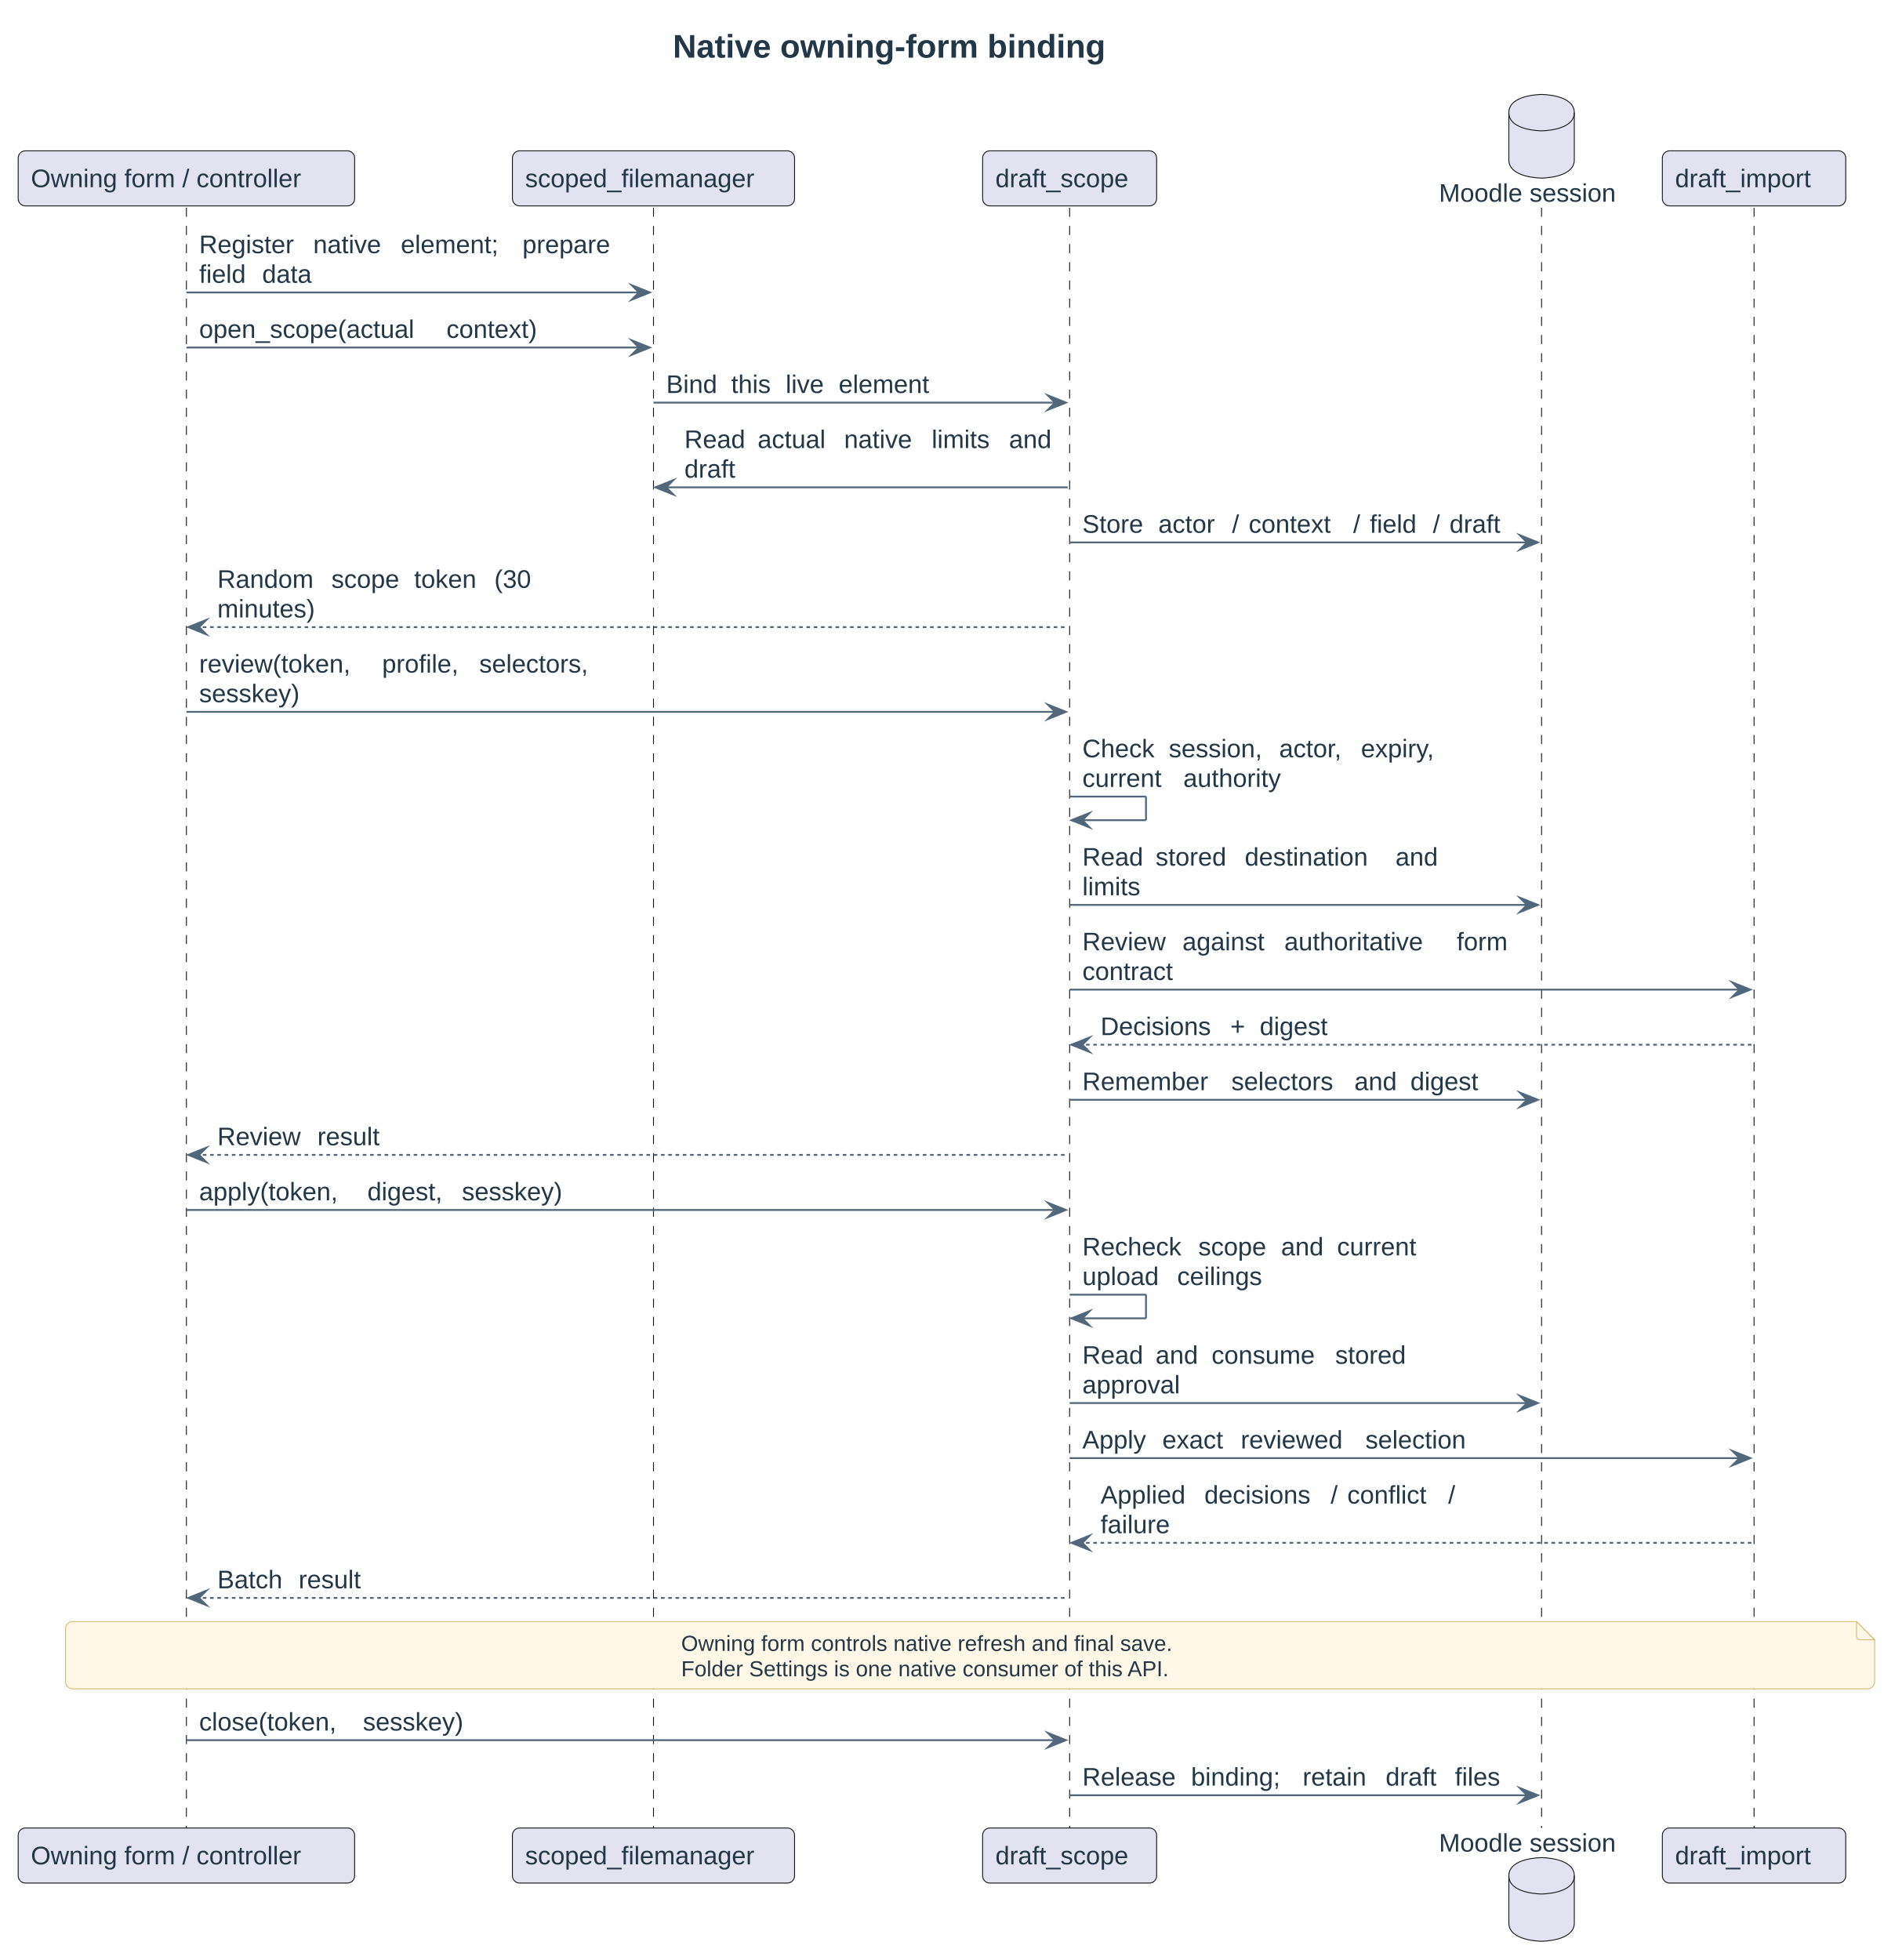
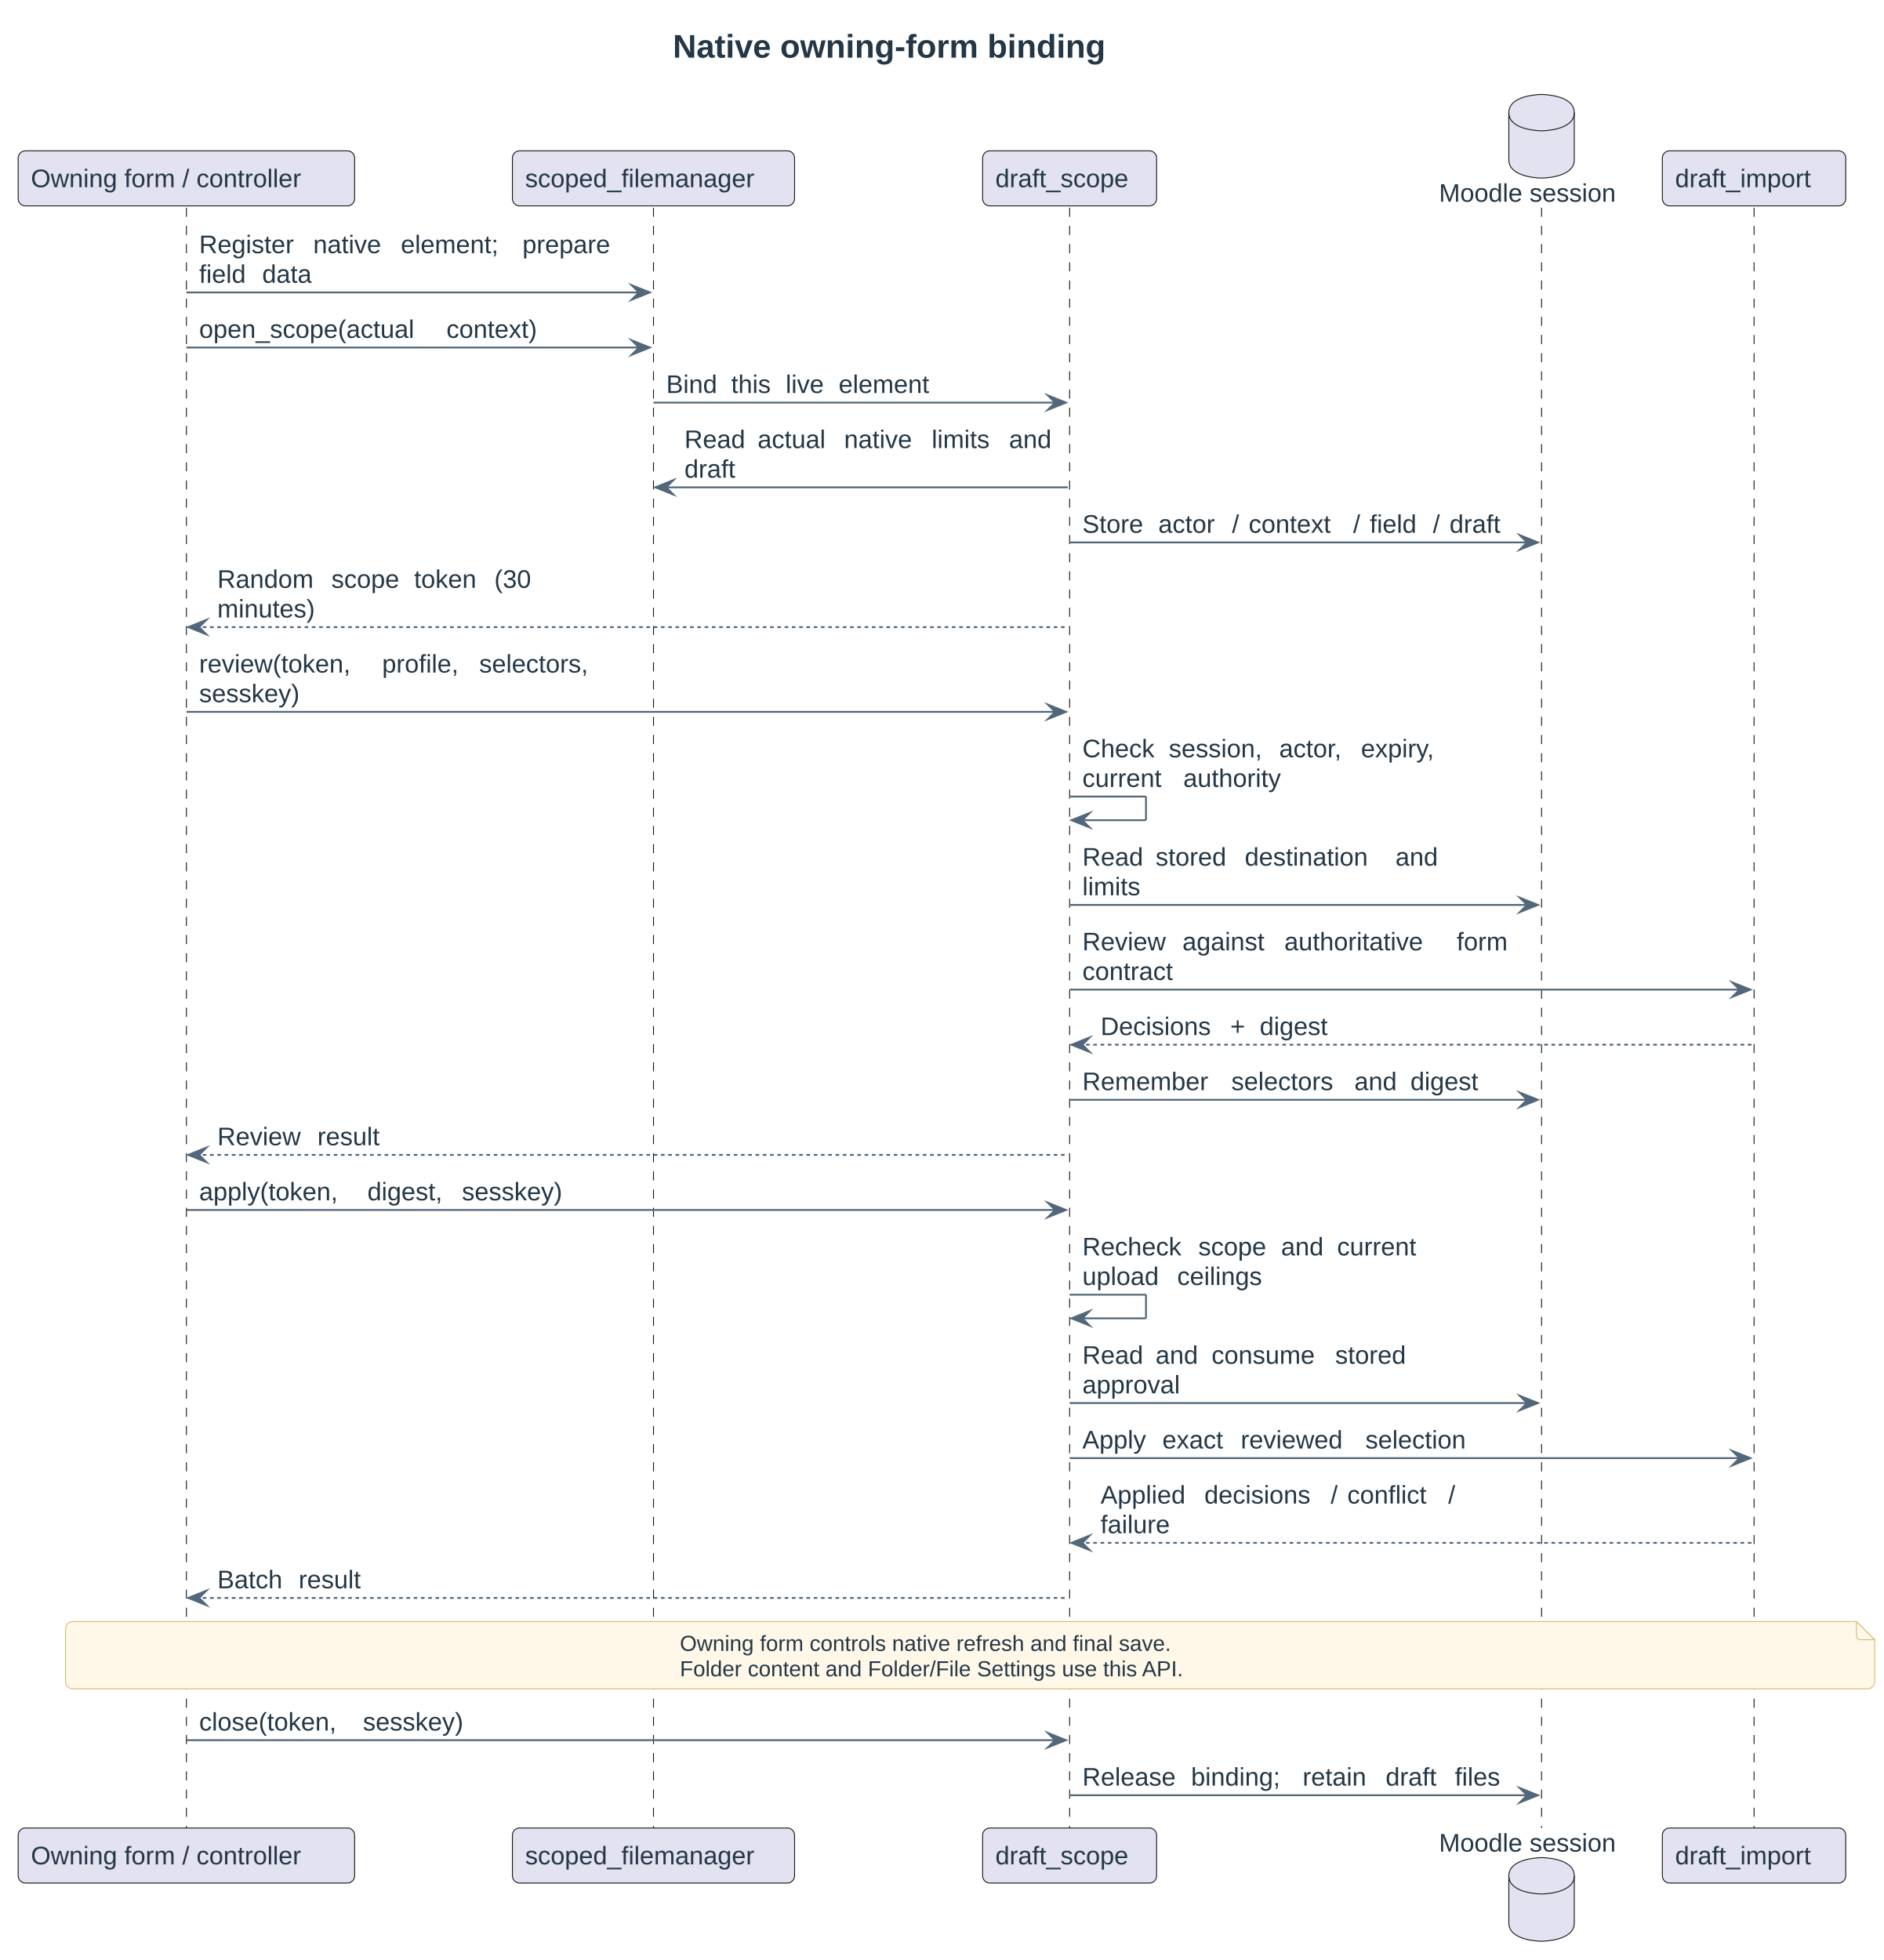
<svg xmlns="http://www.w3.org/2000/svg" version="1.1" data-diagram-type="SEQUENCE" style="width:1036px;height:1078px;background:#FFFFFF;" width="1036px" height="1078px" viewBox="0 0 1036 1078" zoomAndPan="magnify" preserveAspectRatio="none" contentStyleType="text/css">
  <defs />
  <g font-family="sans-serif" lengthAdjust="spacing">
    <g class="title" data-source-line="3">
      <text x="370.039" y="31.708" fill="#243746" font-size="18" textLength="284.063" font-weight="700" font-family="Arial">Native owning-form binding</text>
    </g>
    <g>
      <rect x="99.021" y="114.25" width="8" height="891.141" fill="#000" fill-opacity="0" />
      <line x1="102.521" y1="114.25" x2="102.521" y2="1005.391" style="stroke:#181818;stroke-width:0.5;stroke-dasharray:5,5;" />
    </g>
    <g>
      <rect x="355.908" y="114.25" width="8" height="891.141" fill="#000" fill-opacity="0" />
      <line x1="359.408" y1="114.25" x2="359.408" y2="1005.391" style="stroke:#181818;stroke-width:0.5;stroke-dasharray:5,5;" />
    </g>
    <g>
      <rect x="584.781" y="114.25" width="8" height="891.141" fill="#000" fill-opacity="0" />
      <line x1="588.281" y1="114.25" x2="588.281" y2="1005.391" style="stroke:#181818;stroke-width:0.5;stroke-dasharray:5,5;" />
    </g>
    <g>
      <rect x="844.34" y="114.25" width="8" height="891.141" fill="#000" fill-opacity="0" />
      <line x1="847.84" y1="114.25" x2="847.84" y2="1005.391" style="stroke:#181818;stroke-width:0.5;stroke-dasharray:5,5;" />
    </g>
    <g>
      <rect x="961.209" y="114.25" width="8" height="891.141" fill="#000" fill-opacity="0" />
      <line x1="964.709" y1="114.25" x2="964.709" y2="1005.391" style="stroke:#181818;stroke-width:0.5;stroke-dasharray:5,5;" />
    </g>
    <rect x="10" y="82.953" width="185.042" height="30.297" fill="#E2E2F0" style="stroke:#181818;stroke-width:0.5;" rx="4" ry="4" />
    <text x="17" y="102.948" fill="#243746" font-size="14" textLength="171.042" font-family="Arial">Owning form / controller</text>
    <rect x="281.813" y="82.953" width="155.189" height="30.297" fill="#E2E2F0" style="stroke:#181818;stroke-width:0.5;" rx="4" ry="4" />
    <text x="288.813" y="102.948" fill="#243746" font-size="14" textLength="141.189" font-family="Arial">scoped_filemanager</text>
    <rect x="540.433" y="82.953" width="95.696" height="30.297" fill="#E2E2F0" style="stroke:#181818;stroke-width:0.5;" rx="4" ry="4" />
    <text x="547.433" y="102.948" fill="#243746" font-size="14" textLength="81.696" font-family="Arial">draft_scope</text>
    <text x="791.404" y="110.948" fill="#243746" font-size="14" textLength="106.873" font-family="Arial">Moodle session</text>
    <path d="M829.84,61.953 C829.84,51.953 847.84,51.953 847.84,51.953 C847.84,51.953 865.84,51.953 865.84,61.953 L865.84,87.953 C865.84,97.953 847.84,97.953 847.84,97.953 C847.84,97.953 829.84,97.953 829.84,87.953 L829.84,61.953" style="stroke:#181818;stroke-width:0.5;" fill="#E2E2F0" />
    <path d="M829.84,61.953 C829.84,71.953 847.84,71.953 847.84,71.953 C847.84,71.953 865.84,71.953 865.84,61.953" style="stroke:#181818;stroke-width:0.5;" fill="none" />
    <rect x="914.277" y="82.953" width="100.864" height="30.297" fill="#E2E2F0" style="stroke:#181818;stroke-width:0.5;" rx="4" ry="4" />
    <text x="921.277" y="102.948" fill="#243746" font-size="14" textLength="86.864" font-family="Arial">draft_import</text>
    <rect x="10" y="1005.391" width="185.042" height="30.297" fill="#E2E2F0" style="stroke:#181818;stroke-width:0.5;" rx="4" ry="4" />
    <text x="17" y="1025.386" fill="#243746" font-size="14" textLength="171.042" font-family="Arial">Owning form / controller</text>
    <rect x="281.813" y="1005.391" width="155.189" height="30.297" fill="#E2E2F0" style="stroke:#181818;stroke-width:0.5;" rx="4" ry="4" />
    <text x="288.813" y="1025.386" fill="#243746" font-size="14" textLength="141.189" font-family="Arial">scoped_filemanager</text>
    <rect x="540.433" y="1005.391" width="95.696" height="30.297" fill="#E2E2F0" style="stroke:#181818;stroke-width:0.5;" rx="4" ry="4" />
    <text x="547.433" y="1025.386" fill="#243746" font-size="14" textLength="81.696" font-family="Arial">draft_scope</text>
    <text x="791.404" y="1018.386" fill="#243746" font-size="14" textLength="106.873" font-family="Arial">Moodle session</text>
    <path d="M829.84,1031.688 C829.84,1021.688 847.84,1021.688 847.84,1021.688 C847.84,1021.688 865.84,1021.688 865.84,1031.688 L865.84,1057.688 C865.84,1067.688 847.84,1067.688 847.84,1067.688 C847.84,1067.688 829.84,1067.688 829.84,1057.688 L829.84,1031.688" style="stroke:#181818;stroke-width:0.5;" fill="#E2E2F0" />
    <path d="M829.84,1031.688 C829.84,1041.688 847.84,1041.688 847.84,1041.688 C847.84,1041.688 865.84,1041.688 865.84,1031.688" style="stroke:#181818;stroke-width:0.5;" fill="none" />
    <rect x="914.277" y="1005.391" width="100.864" height="30.297" fill="#E2E2F0" style="stroke:#181818;stroke-width:0.5;" rx="4" ry="4" />
    <text x="921.277" y="1025.386" fill="#243746" font-size="14" textLength="86.864" font-family="Arial">draft_import</text>
    <polygon points="347.408,156.844,357.408,160.844,347.408,164.844,351.408,160.844" fill="#526779" style="stroke:#526779;stroke-width:1;stroke-linejoin:miter;stroke-miterlimit:10;" />
    <line x1="102.521" y1="160.844" x2="353.408" y2="160.844" style="stroke:#526779;stroke-width:1;" />
    <text x="109.521" y="139.245" fill="#243746" font-size="14" textLength="58.27" font-family="Arial">Register</text>
    <text x="167.791" y="139.245" fill="#243746" font-size="14" font-family="Arial"> </text>
    <text x="172.241" y="139.245" fill="#243746" font-size="14" textLength="43.729" font-family="Arial">native</text>
    <text x="215.97" y="139.245" fill="#243746" font-size="14" font-family="Arial"> </text>
    <text x="220.42" y="139.245" fill="#243746" font-size="14" textLength="62.446" font-family="Arial">element;</text>
    <text x="282.867" y="139.245" fill="#243746" font-size="14" font-family="Arial"> </text>
    <text x="287.317" y="139.245" fill="#243746" font-size="14" textLength="55.091" font-family="Arial">prepare</text>
    <text x="109.521" y="155.542" fill="#243746" font-size="14" textLength="30.208" font-family="Arial">field</text>
    <text x="139.729" y="155.542" fill="#243746" font-size="14" font-family="Arial"> </text>
    <text x="144.179" y="155.542" fill="#243746" font-size="14" textLength="31.534" font-family="Arial">data</text>
    <polygon points="347.408,187.141,357.408,191.141,347.408,195.141,351.408,191.141" fill="#526779" style="stroke:#526779;stroke-width:1;stroke-linejoin:miter;stroke-miterlimit:10;" />
    <line x1="102.521" y1="191.141" x2="353.408" y2="191.141" style="stroke:#526779;stroke-width:1;" />
    <text x="109.521" y="185.839" fill="#243746" font-size="14" textLength="131.564" font-family="Arial">open_scope(actual</text>
    <text x="241.085" y="185.839" fill="#243746" font-size="14" font-family="Arial"> </text>
    <text x="245.536" y="185.839" fill="#243746" font-size="14" textLength="58.475" font-family="Arial">context)</text>
    <polygon points="576.281,217.438,586.281,221.438,576.281,225.438,580.281,221.438" fill="#526779" style="stroke:#526779;stroke-width:1;stroke-linejoin:miter;stroke-miterlimit:10;" />
    <line x1="359.408" y1="221.438" x2="582.281" y2="221.438" style="stroke:#526779;stroke-width:1;" />
    <text x="366.408" y="216.136" fill="#243746" font-size="14" textLength="31.254" font-family="Arial">Bind</text>
    <text x="397.662" y="216.136" fill="#243746" font-size="14" font-family="Arial"> </text>
    <text x="402.112" y="216.136" fill="#243746" font-size="14" textLength="25.546" font-family="Arial">this</text>
    <text x="427.658" y="216.136" fill="#243746" font-size="14" font-family="Arial"> </text>
    <text x="432.108" y="216.136" fill="#243746" font-size="14" textLength="24.678" font-family="Arial">live</text>
    <text x="456.786" y="216.136" fill="#243746" font-size="14" font-family="Arial"> </text>
    <text x="461.236" y="216.136" fill="#243746" font-size="14" textLength="57.729" font-family="Arial">element</text>
    <polygon points="370.408,264.031,360.408,268.031,370.408,272.031,366.408,268.031" fill="#526779" style="stroke:#526779;stroke-width:1;stroke-linejoin:miter;stroke-miterlimit:10;" />
    <line x1="364.408" y1="268.031" x2="587.281" y2="268.031" style="stroke:#526779;stroke-width:1;" />
    <text x="376.408" y="246.433" fill="#243746" font-size="14" textLength="35.807" font-family="Arial">Read</text>
    <text x="412.214" y="246.433" fill="#243746" font-size="14" font-family="Arial"> </text>
    <text x="416.665" y="246.433" fill="#243746" font-size="14" textLength="43.107" font-family="Arial">actual</text>
    <text x="459.772" y="246.433" fill="#243746" font-size="14" font-family="Arial"> </text>
    <text x="464.222" y="246.433" fill="#243746" font-size="14" textLength="43.729" font-family="Arial">native</text>
    <text x="507.952" y="246.433" fill="#243746" font-size="14" font-family="Arial"> </text>
    <text x="512.402" y="246.433" fill="#243746" font-size="14" textLength="38.09" font-family="Arial">limits</text>
    <text x="550.492" y="246.433" fill="#243746" font-size="14" font-family="Arial"> </text>
    <text x="554.942" y="246.433" fill="#243746" font-size="14" textLength="26.339" font-family="Arial">and</text>
    <text x="376.408" y="262.729" fill="#243746" font-size="14" textLength="33.64" font-family="Arial">draft</text>
    <polygon points="835.84,294.328,845.84,298.328,835.84,302.328,839.84,298.328" fill="#526779" style="stroke:#526779;stroke-width:1;stroke-linejoin:miter;stroke-miterlimit:10;" />
    <line x1="588.281" y1="298.328" x2="841.84" y2="298.328" style="stroke:#526779;stroke-width:1;" />
    <text x="595.281" y="293.026" fill="#243746" font-size="14" textLength="37.311" font-family="Arial">Store</text>
    <text x="632.591" y="293.026" fill="#243746" font-size="14" font-family="Arial"> </text>
    <text x="637.042" y="293.026" fill="#243746" font-size="14" textLength="36.087" font-family="Arial">actor</text>
    <text x="673.128" y="293.026" fill="#243746" font-size="14" font-family="Arial"> </text>
    <text x="677.579" y="293.026" fill="#243746" font-size="14" font-family="Arial">/</text>
    <text x="682.295" y="293.026" fill="#243746" font-size="14" font-family="Arial"> </text>
    <text x="686.746" y="293.026" fill="#243746" font-size="14" textLength="53.013" font-family="Arial">context</text>
    <text x="739.758" y="293.026" fill="#243746" font-size="14" font-family="Arial"> </text>
    <text x="744.208" y="293.026" fill="#243746" font-size="14" font-family="Arial">/</text>
    <text x="748.925" y="293.026" fill="#243746" font-size="14" font-family="Arial"> </text>
    <text x="753.375" y="293.026" fill="#243746" font-size="14" textLength="30.208" font-family="Arial">field</text>
    <text x="783.583" y="293.026" fill="#243746" font-size="14" font-family="Arial"> </text>
    <text x="788.034" y="293.026" fill="#243746" font-size="14" font-family="Arial">/</text>
    <text x="792.75" y="293.026" fill="#243746" font-size="14" font-family="Arial"> </text>
    <text x="797.201" y="293.026" fill="#243746" font-size="14" textLength="33.64" font-family="Arial">draft</text>
    <polygon points="113.521,340.922,103.521,344.922,113.521,348.922,109.521,344.922" fill="#526779" style="stroke:#526779;stroke-width:1;stroke-linejoin:miter;stroke-miterlimit:10;" />
    <line x1="107.521" y1="344.922" x2="587.281" y2="344.922" style="stroke:#526779;stroke-width:1;stroke-dasharray:2,2;" />
    <text x="119.521" y="323.323" fill="#243746" font-size="14" textLength="58.27" font-family="Arial">Random</text>
    <text x="177.791" y="323.323" fill="#243746" font-size="14" font-family="Arial"> </text>
    <text x="182.241" y="323.323" fill="#243746" font-size="14" textLength="41.057" font-family="Arial">scope</text>
    <text x="223.297" y="323.323" fill="#243746" font-size="14" font-family="Arial"> </text>
    <text x="227.748" y="323.323" fill="#243746" font-size="14" textLength="39.648" font-family="Arial">token</text>
    <text x="267.396" y="323.323" fill="#243746" font-size="14" font-family="Arial"> </text>
    <text x="271.846" y="323.323" fill="#243746" font-size="14" textLength="23.276" font-family="Arial">(30</text>
    <text x="119.521" y="339.62" fill="#243746" font-size="14" textLength="62.132" font-family="Arial">minutes)</text>
    <polygon points="576.281,387.516,586.281,391.516,576.281,395.516,580.281,391.516" fill="#526779" style="stroke:#526779;stroke-width:1;stroke-linejoin:miter;stroke-miterlimit:10;" />
    <line x1="102.521" y1="391.516" x2="582.281" y2="391.516" style="stroke:#526779;stroke-width:1;" />
    <text x="109.521" y="369.917" fill="#243746" font-size="14" textLength="96.168" font-family="Arial">review(token,</text>
    <text x="205.689" y="369.917" fill="#243746" font-size="14" font-family="Arial"> </text>
    <text x="210.139" y="369.917" fill="#243746" font-size="14" textLength="48.979" font-family="Arial">profile,</text>
    <text x="259.119" y="369.917" fill="#243746" font-size="14" font-family="Arial"> </text>
    <text x="263.569" y="369.917" fill="#243746" font-size="14" textLength="67.662" font-family="Arial">selectors,</text>
    <text x="109.521" y="386.214" fill="#243746" font-size="14" textLength="60.963" font-family="Arial">sesskey)</text>
    <line x1="588.281" y1="438.109" x2="630.281" y2="438.109" style="stroke:#526779;stroke-width:1;" />
    <line x1="630.281" y1="438.109" x2="630.281" y2="451.109" style="stroke:#526779;stroke-width:1;" />
    <line x1="589.281" y1="451.109" x2="630.281" y2="451.109" style="stroke:#526779;stroke-width:1;" />
    <polygon points="599.281,447.109,589.281,451.109,599.281,455.109,595.281,451.109" fill="#526779" style="stroke:#526779;stroke-width:1;stroke-linejoin:miter;stroke-miterlimit:10;" />
    <text x="595.281" y="416.511" fill="#243746" font-size="14" textLength="43.066" font-family="Arial">Check</text>
    <text x="638.347" y="416.511" fill="#243746" font-size="14" font-family="Arial"> </text>
    <text x="642.797" y="416.511" fill="#243746" font-size="14" textLength="56.273" font-family="Arial">session,</text>
    <text x="699.071" y="416.511" fill="#243746" font-size="14" font-family="Arial"> </text>
    <text x="703.521" y="416.511" fill="#243746" font-size="14" textLength="40.537" font-family="Arial">actor,</text>
    <text x="744.058" y="416.511" fill="#243746" font-size="14" font-family="Arial"> </text>
    <text x="748.508" y="416.511" fill="#243746" font-size="14" textLength="48.166" font-family="Arial">expiry,</text>
    <text x="595.281" y="432.808" fill="#243746" font-size="14" textLength="51.058" font-family="Arial">current</text>
    <text x="646.338" y="432.808" fill="#243746" font-size="14" font-family="Arial"> </text>
    <text x="650.789" y="432.808" fill="#243746" font-size="14" textLength="63.8" font-family="Arial">authority</text>
    <polygon points="835.84,493.703,845.84,497.703,835.84,501.703,839.84,497.703" fill="#526779" style="stroke:#526779;stroke-width:1;stroke-linejoin:miter;stroke-miterlimit:10;" />
    <line x1="588.281" y1="497.703" x2="841.84" y2="497.703" style="stroke:#526779;stroke-width:1;" />
    <text x="595.281" y="476.104" fill="#243746" font-size="14" textLength="35.807" font-family="Arial">Read</text>
    <text x="631.087" y="476.104" fill="#243746" font-size="14" font-family="Arial"> </text>
    <text x="635.538" y="476.104" fill="#243746" font-size="14" textLength="44.604" font-family="Arial">stored</text>
    <text x="680.142" y="476.104" fill="#243746" font-size="14" font-family="Arial"> </text>
    <text x="684.592" y="476.104" fill="#243746" font-size="14" textLength="78.442" font-family="Arial">destination</text>
    <text x="763.035" y="476.104" fill="#243746" font-size="14" font-family="Arial"> </text>
    <text x="767.485" y="476.104" fill="#243746" font-size="14" textLength="26.339" font-family="Arial">and</text>
    <text x="595.281" y="492.401" fill="#243746" font-size="14" textLength="38.09" font-family="Arial">limits</text>
    <polygon points="952.709,540.297,962.709,544.297,952.709,548.297,956.709,544.297" fill="#526779" style="stroke:#526779;stroke-width:1;stroke-linejoin:miter;stroke-miterlimit:10;" />
    <line x1="588.281" y1="544.297" x2="958.709" y2="544.297" style="stroke:#526779;stroke-width:1;" />
    <text x="595.281" y="522.698" fill="#243746" font-size="14" textLength="50.579" font-family="Arial">Review</text>
    <text x="645.86" y="522.698" fill="#243746" font-size="14" font-family="Arial"> </text>
    <text x="650.31" y="522.698" fill="#243746" font-size="14" textLength="51.591" font-family="Arial">against</text>
    <text x="701.901" y="522.698" fill="#243746" font-size="14" font-family="Arial"> </text>
    <text x="706.351" y="522.698" fill="#243746" font-size="14" textLength="90.371" font-family="Arial">authoritative</text>
    <text x="796.722" y="522.698" fill="#243746" font-size="14" font-family="Arial"> </text>
    <text x="801.172" y="522.698" fill="#243746" font-size="14" textLength="32.888" font-family="Arial">form</text>
    <text x="595.281" y="538.995" fill="#243746" font-size="14" textLength="58.146" font-family="Arial">contract</text>
    <polygon points="599.281,570.594,589.281,574.594,599.281,578.594,595.281,574.594" fill="#526779" style="stroke:#526779;stroke-width:1;stroke-linejoin:miter;stroke-miterlimit:10;" />
    <line x1="593.281" y1="574.594" x2="963.709" y2="574.594" style="stroke:#526779;stroke-width:1;stroke-dasharray:2,2;" />
    <text x="605.281" y="569.292" fill="#243746" font-size="14" textLength="66.896" font-family="Arial">Decisions</text>
    <text x="672.177" y="569.292" fill="#243746" font-size="14" font-family="Arial"> </text>
    <text x="676.627" y="569.292" fill="#243746" font-size="14" font-family="Arial">+</text>
    <text x="688.358" y="569.292" fill="#243746" font-size="14" font-family="Arial"> </text>
    <text x="692.808" y="569.292" fill="#243746" font-size="14" textLength="43.06" font-family="Arial">digest</text>
    <polygon points="835.84,600.891,845.84,604.891,835.84,608.891,839.84,604.891" fill="#526779" style="stroke:#526779;stroke-width:1;stroke-linejoin:miter;stroke-miterlimit:10;" />
    <line x1="588.281" y1="604.891" x2="841.84" y2="604.891" style="stroke:#526779;stroke-width:1;" />
    <text x="595.281" y="599.589" fill="#243746" font-size="14" textLength="77.485" font-family="Arial">Remember</text>
    <text x="672.766" y="599.589" fill="#243746" font-size="14" font-family="Arial"> </text>
    <text x="677.216" y="599.589" fill="#243746" font-size="14" textLength="63.212" font-family="Arial">selectors</text>
    <text x="740.428" y="599.589" fill="#243746" font-size="14" font-family="Arial"> </text>
    <text x="744.878" y="599.589" fill="#243746" font-size="14" textLength="26.339" font-family="Arial">and</text>
    <text x="771.217" y="599.589" fill="#243746" font-size="14" font-family="Arial"> </text>
    <text x="775.667" y="599.589" fill="#243746" font-size="14" textLength="43.06" font-family="Arial">digest</text>
    <polygon points="113.521,631.188,103.521,635.188,113.521,639.188,109.521,635.188" fill="#526779" style="stroke:#526779;stroke-width:1;stroke-linejoin:miter;stroke-miterlimit:10;" />
    <line x1="107.521" y1="635.188" x2="587.281" y2="635.188" style="stroke:#526779;stroke-width:1;stroke-dasharray:2,2;" />
    <text x="119.521" y="629.886" fill="#243746" font-size="14" textLength="50.579" font-family="Arial">Review</text>
    <text x="170.1" y="629.886" fill="#243746" font-size="14" font-family="Arial"> </text>
    <text x="174.55" y="629.886" fill="#243746" font-size="14" textLength="39.915" font-family="Arial">result</text>
    <polygon points="576.281,661.484,586.281,665.484,576.281,669.484,580.281,665.484" fill="#526779" style="stroke:#526779;stroke-width:1;stroke-linejoin:miter;stroke-miterlimit:10;" />
    <line x1="102.521" y1="665.484" x2="582.281" y2="665.484" style="stroke:#526779;stroke-width:1;" />
    <text x="109.521" y="660.183" fill="#243746" font-size="14" textLength="88.088" font-family="Arial">apply(token,</text>
    <text x="197.609" y="660.183" fill="#243746" font-size="14" font-family="Arial"> </text>
    <text x="202.059" y="660.183" fill="#243746" font-size="14" textLength="47.51" font-family="Arial">digest,</text>
    <text x="249.569" y="660.183" fill="#243746" font-size="14" font-family="Arial"> </text>
    <text x="254.019" y="660.183" fill="#243746" font-size="14" textLength="60.963" font-family="Arial">sesskey)</text>
    <line x1="588.281" y1="712.078" x2="630.281" y2="712.078" style="stroke:#526779;stroke-width:1;" />
    <line x1="630.281" y1="712.078" x2="630.281" y2="725.078" style="stroke:#526779;stroke-width:1;" />
    <line x1="589.281" y1="725.078" x2="630.281" y2="725.078" style="stroke:#526779;stroke-width:1;" />
    <polygon points="599.281,721.078,589.281,725.078,599.281,729.078,595.281,725.078" fill="#526779" style="stroke:#526779;stroke-width:1;stroke-linejoin:miter;stroke-miterlimit:10;" />
    <text x="595.281" y="690.479" fill="#243746" font-size="14" textLength="59.329" font-family="Arial">Recheck</text>
    <text x="654.61" y="690.479" fill="#243746" font-size="14" font-family="Arial"> </text>
    <text x="659.06" y="690.479" fill="#243746" font-size="14" textLength="41.057" font-family="Arial">scope</text>
    <text x="700.117" y="690.479" fill="#243746" font-size="14" font-family="Arial"> </text>
    <text x="704.567" y="690.479" fill="#243746" font-size="14" textLength="26.339" font-family="Arial">and</text>
    <text x="730.906" y="690.479" fill="#243746" font-size="14" font-family="Arial"> </text>
    <text x="735.356" y="690.479" fill="#243746" font-size="14" textLength="51.058" font-family="Arial">current</text>
    <text x="595.281" y="706.776" fill="#243746" font-size="14" textLength="47.681" font-family="Arial">upload</text>
    <text x="642.961" y="706.776" fill="#243746" font-size="14" font-family="Arial"> </text>
    <text x="647.412" y="706.776" fill="#243746" font-size="14" textLength="53.033" font-family="Arial">ceilings</text>
    <polygon points="835.84,767.672,845.84,771.672,835.84,775.672,839.84,771.672" fill="#526779" style="stroke:#526779;stroke-width:1;stroke-linejoin:miter;stroke-miterlimit:10;" />
    <line x1="588.281" y1="771.672" x2="841.84" y2="771.672" style="stroke:#526779;stroke-width:1;" />
    <text x="595.281" y="750.073" fill="#243746" font-size="14" textLength="35.807" font-family="Arial">Read</text>
    <text x="631.087" y="750.073" fill="#243746" font-size="14" font-family="Arial"> </text>
    <text x="635.538" y="750.073" fill="#243746" font-size="14" textLength="26.339" font-family="Arial">and</text>
    <text x="661.876" y="750.073" fill="#243746" font-size="14" font-family="Arial"> </text>
    <text x="666.327" y="750.073" fill="#243746" font-size="14" textLength="63.554" font-family="Arial">consume</text>
    <text x="729.88" y="750.073" fill="#243746" font-size="14" font-family="Arial"> </text>
    <text x="734.331" y="750.073" fill="#243746" font-size="14" textLength="44.604" font-family="Arial">stored</text>
    <text x="595.281" y="766.37" fill="#243746" font-size="14" textLength="61.428" font-family="Arial">approval</text>
    <polygon points="952.709,797.969,962.709,801.969,952.709,805.969,956.709,801.969" fill="#526779" style="stroke:#526779;stroke-width:1;stroke-linejoin:miter;stroke-miterlimit:10;" />
    <line x1="588.281" y1="801.969" x2="958.709" y2="801.969" style="stroke:#526779;stroke-width:1;" />
    <text x="595.281" y="796.667" fill="#243746" font-size="14" textLength="39.525" font-family="Arial">Apply</text>
    <text x="634.806" y="796.667" fill="#243746" font-size="14" font-family="Arial"> </text>
    <text x="639.256" y="796.667" fill="#243746" font-size="14" textLength="38.664" font-family="Arial">exact</text>
    <text x="677.92" y="796.667" fill="#243746" font-size="14" font-family="Arial"> </text>
    <text x="682.371" y="796.667" fill="#243746" font-size="14" textLength="64.107" font-family="Arial">reviewed</text>
    <text x="746.478" y="796.667" fill="#243746" font-size="14" font-family="Arial"> </text>
    <text x="750.928" y="796.667" fill="#243746" font-size="14" textLength="62.925" font-family="Arial">selection</text>
    <polygon points="599.281,844.563,589.281,848.563,599.281,852.563,595.281,848.563" fill="#526779" style="stroke:#526779;stroke-width:1;stroke-linejoin:miter;stroke-miterlimit:10;" />
    <line x1="593.281" y1="848.563" x2="963.709" y2="848.563" style="stroke:#526779;stroke-width:1;stroke-dasharray:2,2;" />
    <text x="605.281" y="826.964" fill="#243746" font-size="14" textLength="52.63" font-family="Arial">Applied</text>
    <text x="657.911" y="826.964" fill="#243746" font-size="14" font-family="Arial"> </text>
    <text x="662.361" y="826.964" fill="#243746" font-size="14" textLength="65.003" font-family="Arial">decisions</text>
    <text x="727.364" y="826.964" fill="#243746" font-size="14" font-family="Arial"> </text>
    <text x="731.814" y="826.964" fill="#243746" font-size="14" font-family="Arial">/</text>
    <text x="736.531" y="826.964" fill="#243746" font-size="14" font-family="Arial"> </text>
    <text x="740.981" y="826.964" fill="#243746" font-size="14" textLength="51.03" font-family="Arial">conflict</text>
    <text x="792.011" y="826.964" fill="#243746" font-size="14" font-family="Arial"> </text>
    <text x="796.461" y="826.964" fill="#243746" font-size="14" font-family="Arial">/</text>
    <text x="605.281" y="843.261" fill="#243746" font-size="14" textLength="44.529" font-family="Arial">failure</text>
    <polygon points="113.521,874.859,103.521,878.859,113.521,882.859,109.521,878.859" fill="#526779" style="stroke:#526779;stroke-width:1;stroke-linejoin:miter;stroke-miterlimit:10;" />
    <line x1="107.521" y1="878.859" x2="587.281" y2="878.859" style="stroke:#526779;stroke-width:1;stroke-dasharray:2,2;" />
    <text x="119.521" y="873.558" fill="#243746" font-size="14" textLength="40.243" font-family="Arial">Batch</text>
    <text x="159.764" y="873.558" fill="#243746" font-size="14" font-family="Arial"> </text>
    <text x="164.214" y="873.558" fill="#243746" font-size="14" textLength="39.915" font-family="Arial">result</text>
    <path d="M36.044,895.859 L36.044,924.859 A4,4 0 0 0 40.044,928.859 L1027.044,928.859 A4,4 0 0 0 1031.044,924.859 L1031.044,901.859 L1021.044,891.859 L40.044,891.859 A4,4 0 0 0 36.044,895.859" style="stroke:#D6BB75;stroke-width:0.5;" fill="#FFF8E8" />
    <path d="M1021.044,891.859 L1021.044,899.859 A2,2 0 0 0 1023.044,901.859 L1031.044,901.859 L1021.044,891.859" style="stroke:#D6BB75;stroke-width:0.5;" fill="#FFF8E8" />
-     <text x="374.638" y="907.998" fill="#243746" font-size="12" textLength="308.953" font-family="Arial">Owning form controls native refresh and final save.</text>
-     <text x="374.638" y="921.967" fill="#243746" font-size="12" textLength="302.314" font-family="Arial">Folder Settings is one native consumer of this API.</text>
+     <text x="373.918" y="907.998" fill="#243746" font-size="12" textLength="308.953" font-family="Arial">Owning form controls native refresh and final save.</text>
+     <text x="373.918" y="921.967" fill="#243746" font-size="12" textLength="310.395" font-family="Arial">Folder content and Folder/File Settings use this API.</text>
    <polygon points="576.281,953.094,586.281,957.094,576.281,961.094,580.281,957.094" fill="#526779" style="stroke:#526779;stroke-width:1;stroke-linejoin:miter;stroke-miterlimit:10;" />
    <line x1="102.521" y1="957.094" x2="582.281" y2="957.094" style="stroke:#526779;stroke-width:1;" />
    <text x="109.521" y="951.792" fill="#243746" font-size="14" textLength="85.62" font-family="Arial">close(token,</text>
    <text x="195.141" y="951.792" fill="#243746" font-size="14" font-family="Arial"> </text>
    <text x="199.591" y="951.792" fill="#243746" font-size="14" textLength="60.963" font-family="Arial">sesskey)</text>
    <polygon points="835.84,983.391,845.84,987.391,835.84,991.391,839.84,987.391" fill="#526779" style="stroke:#526779;stroke-width:1;stroke-linejoin:miter;stroke-miterlimit:10;" />
    <line x1="588.281" y1="987.391" x2="841.84" y2="987.391" style="stroke:#526779;stroke-width:1;" />
    <text x="595.281" y="982.089" fill="#243746" font-size="14" textLength="55.33" font-family="Arial">Release</text>
    <text x="650.611" y="982.089" fill="#243746" font-size="14" font-family="Arial"> </text>
    <text x="655.061" y="982.089" fill="#243746" font-size="14" textLength="56.902" font-family="Arial">binding;</text>
    <text x="711.963" y="982.089" fill="#243746" font-size="14" font-family="Arial"> </text>
    <text x="716.414" y="982.089" fill="#243746" font-size="14" textLength="41.2" font-family="Arial">retain</text>
    <text x="757.614" y="982.089" fill="#243746" font-size="14" font-family="Arial"> </text>
    <text x="762.064" y="982.089" fill="#243746" font-size="14" textLength="33.64" font-family="Arial">draft</text>
    <text x="795.704" y="982.089" fill="#243746" font-size="14" font-family="Arial"> </text>
    <text x="800.154" y="982.089" fill="#243746" font-size="14" textLength="28.615" font-family="Arial">files</text>
  </g>
</svg>
